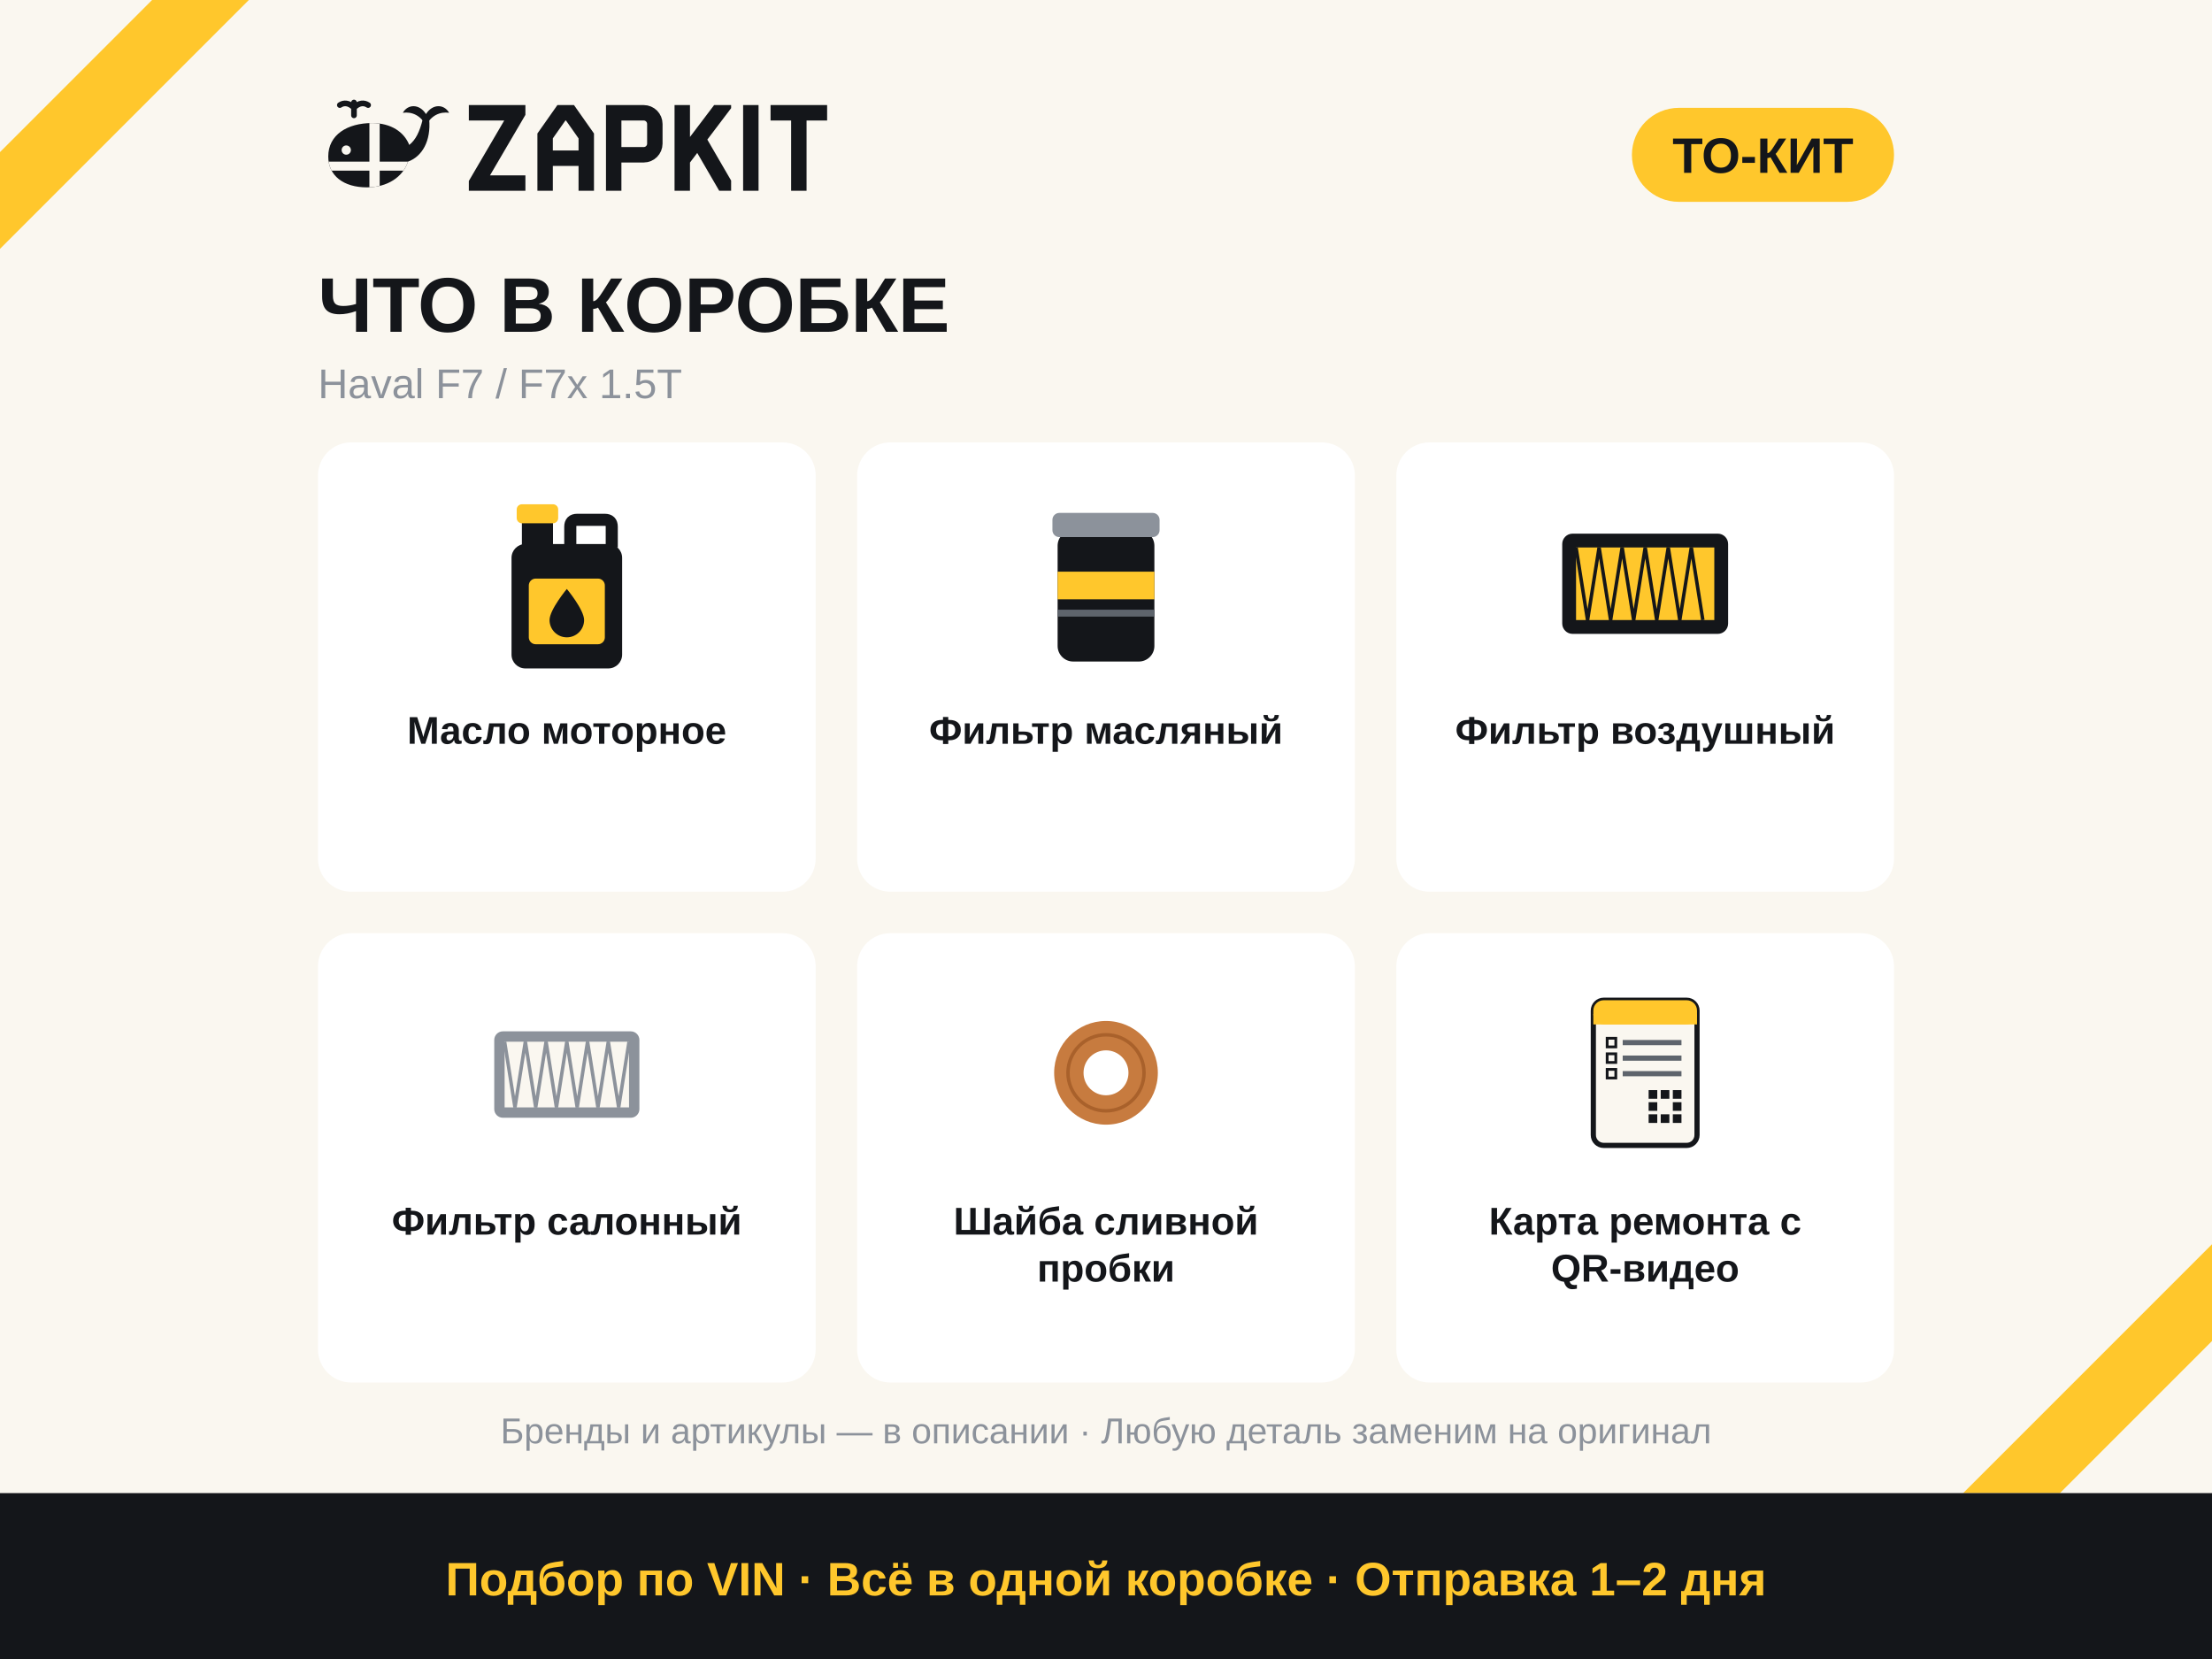
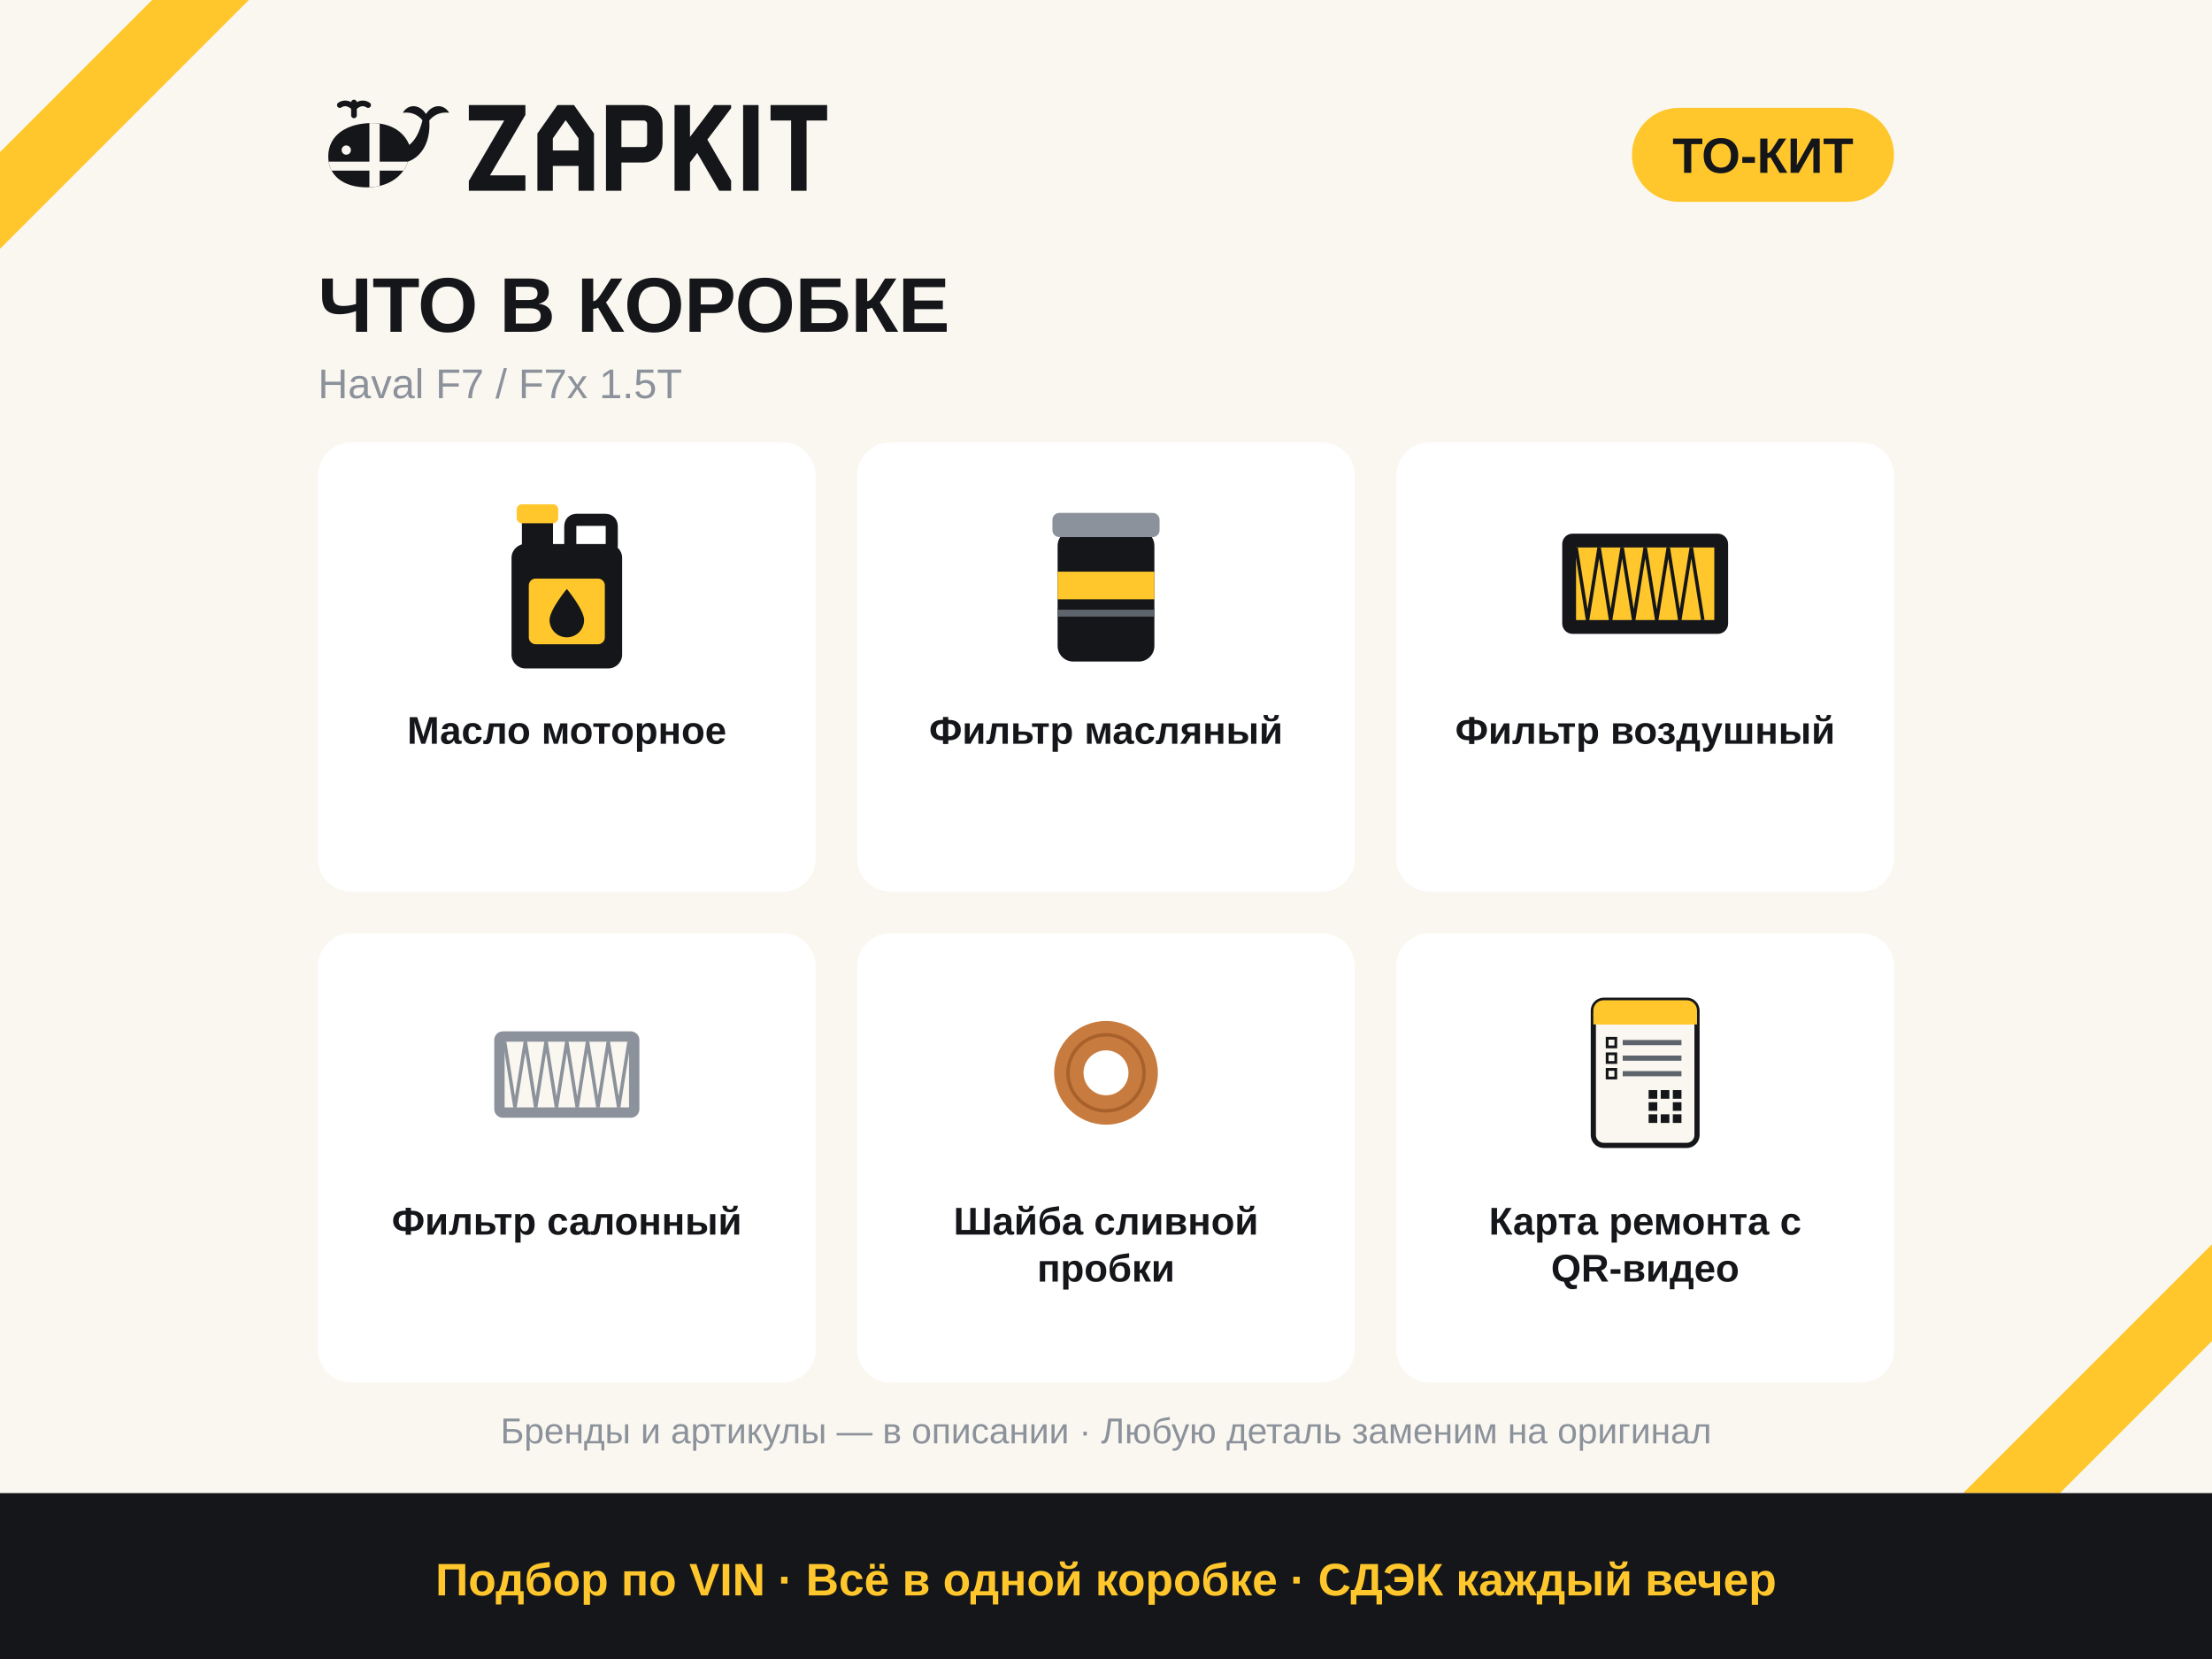
<svg xmlns="http://www.w3.org/2000/svg" viewBox="0 0 1600 1200" width="1600" height="1200" role="img" aria-label="Что в коробке: ТО-КИТ Haval F7 / F7x 1.5T">
  <rect width="1600" height="1200" fill="#FAF7F0" />
  <path d="M0,110 L110,0 H180 L0,180 Z" fill="#FFC72C" />
  <path d="M1600,900 L1420,1080 H1490 L1600,970 Z" fill="#FFC72C" />
  <g transform="translate(230 76) scale(0.62)">
    <g transform="translate(0 -30) scale(1.5)">
      <defs>
        <clipPath id="wb-i8h">
          <path d="M8,60 C8,43 23,34 42,34 C57,34 67,41 71,51 C76,47 79,41 81.5,31 L86.5,31 C88,48 81,60 70,64 C66,76 54,84 38,84 C20,84 8,75 8,60 Z" />
        </clipPath>
      </defs>
      <path fill="#14161A" d="M8,60 C8,43 23,34 42,34 C57,34 67,41 71,51 C76,47 79,41 81.5,31 L86.5,31 C88,48 81,60 70,64 C66,76 54,84 38,84 C20,84 8,75 8,60 Z" />
      <path fill="#14161A" d="M84,36 C80,28 73,25 66,26 C70,19 79,19 84,27 C89,19 98,19 102,26 C95,25 88,28 84,36 Z" />
      <g clip-path="url(#wb-i8h)" fill="#FAF7F0">
        <rect x="40" y="30" width="8" height="60" />
        <rect x="0" y="64" width="90" height="7" />
      </g>
      <circle cx="22" cy="55" r="3.6" fill="#FAF7F0" />
      <path d="M28,28 V18 M28,22 C24,18 20,18 17,20 M28,22 C32,18 36,18 39,20" fill="none" stroke="#14161A" stroke-width="4.4" stroke-linecap="round" />
    </g>
    <g transform="translate(176 0)">
      <defs>
        <clipPath id="c66-i8h">
          <rect width="66" height="100" />
        </clipPath>
        <clipPath id="c18-i8h">
          <rect width="18" height="100" />
        </clipPath>
      </defs>
      <g transform="translate(0 0)">
        <path clip-path="url(#c66-i8h)" d="M0,9 H57 L9,91 H66" fill="none" stroke="#14161A" stroke-width="18" stroke-linejoin="miter" stroke-miterlimit="10" />
      </g>
      <g transform="translate(80 0)">
        <path clip-path="url(#c66-i8h)" d="M9,100 V36 L28,9 H38 L57,36 V100 M9,62 H57" fill="none" stroke="#14161A" stroke-width="18" stroke-linejoin="miter" stroke-miterlimit="10" />
      </g>
      <g transform="translate(160 0)">
        <path clip-path="url(#c66-i8h)" d="M9,100 V9 H44 A13,13 0 0 1 57,22 V45 A13,13 0 0 1 44,58 H9" fill="none" stroke="#14161A" stroke-width="18" stroke-linejoin="miter" stroke-miterlimit="10" />
      </g>
      <g transform="translate(240 0)">
        <path clip-path="url(#c66-i8h)" d="M9,0 V100 M9,64 L62,-6 M30,44 L66,106" fill="none" stroke="#14161A" stroke-width="18" stroke-linejoin="miter" stroke-miterlimit="10" />
      </g>
      <g transform="translate(320 0)">
        <path clip-path="url(#c18-i8h)" d="M9,0 V100" fill="none" stroke="#14161A" stroke-width="18" stroke-linejoin="miter" stroke-miterlimit="10" />
      </g>
      <g transform="translate(352 0)">
        <path clip-path="url(#c66-i8h)" d="M0,9 H66 M33,9 V100" fill="none" stroke="#14161A" stroke-width="18" stroke-linejoin="miter" stroke-miterlimit="10" />
      </g>
    </g>
  </g>
  <rect x="1180.4" y="78" width="189.6" height="68" rx="34" fill="#FFC72C" />
  <text x="1275.2" y="125" font-family="'Liberation Sans', Arial, Helvetica, sans-serif" font-size="36" font-weight="700" fill="#14161A" text-anchor="middle">ТО-КИТ</text>
  <text x="230" y="240" font-family="'Liberation Sans', Arial, Helvetica, sans-serif" font-size="56" font-weight="700" fill="#14161A" text-anchor="start">ЧТО В КОРОБКЕ</text>
  <text x="230" y="288" font-family="'Liberation Sans', Arial, Helvetica, sans-serif" font-size="30" font-weight="400" fill="#8C929B" text-anchor="start">Haval F7 / F7x 1.5T</text>
  <rect x="230.0" y="320.0" width="360.0" height="325.0" rx="24" fill="#FFFFFF" />
  <g transform="translate(335.0 346.0) scale(1.25)">
    <rect x="28" y="38" width="64" height="72" rx="8" fill="#14161A" />
    <rect x="34" y="24" width="18" height="16" fill="#14161A" />
    <rect x="31" y="15" width="24" height="11" rx="3" fill="#FFC72C" />
    <path d="M62,40 V28 Q62,24 66,24 H82 Q86,24 86,28 V40" fill="none" stroke="#14161A" stroke-width="7" />
    <rect x="38" y="58" width="44" height="38" rx="4" fill="#FFC72C" />
    <path d="M60,64 C60,64 50,76 50,82 A10,10 0 0 0 70,82 C70,76 60,64 60,64 Z" fill="#14161A" />
  </g>
  <text x="410.0" y="538.0" font-family="'Liberation Sans', Arial, Helvetica, sans-serif" font-size="28" font-weight="700" fill="#14161A" text-anchor="middle">Масло моторное</text>
  <rect x="620.0" y="320.0" width="360.0" height="325.0" rx="24" fill="#FFFFFF" />
  <g transform="translate(725.0 346.0) scale(1.25)">
    <rect x="32" y="30" width="56" height="76" rx="9" fill="#14161A" />
    <rect x="29" y="20" width="62" height="14" rx="4" fill="#8C929B" />
    <rect x="32" y="54" width="56" height="16" fill="#FFC72C" />
    <rect x="32" y="76" width="56" height="4" fill="#5E646C" />
  </g>
  <text x="800.0" y="538.0" font-family="'Liberation Sans', Arial, Helvetica, sans-serif" font-size="28" font-weight="700" fill="#14161A" text-anchor="middle">Фильтр масляный</text>
  <rect x="1010.0" y="320.0" width="360.0" height="325.0" rx="24" fill="#FFFFFF" />
  <g transform="translate(1115.0 346.0) scale(1.25)">
    <rect x="12" y="32" width="96" height="58" rx="6" fill="#14161A" />
    <rect x="20" y="40" width="80" height="42" fill="#FFC72C" />
    <polyline points="20,40 26.67,82 33.34,40 40.01,82 46.68,40 53.35,82 60.02,40 66.69,82 73.36,40 80.03,82 86.7,40 93.37,82" fill="none" stroke="#14161A" stroke-width="2" />
  </g>
  <text x="1190.0" y="538.0" font-family="'Liberation Sans', Arial, Helvetica, sans-serif" font-size="28" font-weight="700" fill="#14161A" text-anchor="middle">Фильтр воздушный</text>
  <rect x="230.0" y="675.0" width="360.0" height="325.0" rx="24" fill="#FFFFFF" />
  <g transform="translate(335.0 701.0) scale(1.25)">
    <rect x="18" y="36" width="84" height="50" rx="5" fill="#8C929B" />
    <rect x="24" y="42" width="72" height="38" fill="#FAF7F0" />
    <polyline points="24,42 30,80 36,42 42,80 48,42 54,80 60,42 66,80 72,42 78,80 84,42 90,80 96,42" fill="none" stroke="#8C929B" stroke-width="2" />
  </g>
  <text x="410.0" y="893.0" font-family="'Liberation Sans', Arial, Helvetica, sans-serif" font-size="28" font-weight="700" fill="#14161A" text-anchor="middle">Фильтр салонный</text>
  <rect x="620.0" y="675.0" width="360.0" height="325.0" rx="24" fill="#FFFFFF" />
  <g transform="translate(725.0 701.0) scale(1.25)">
    <path fill="#C77B3F" fill-rule="evenodd" d="M30,60 a30,30 0 1 0 60,0 a30,30 0 1 0 -60,0 Z M47,60 a13,13 0 1 0 26,0 a13,13 0 1 0 -26,0 Z" />
    <circle cx="60" cy="60" r="22" fill="none" stroke="#A9612B" stroke-width="2" />
  </g>
  <text x="800.0" y="893.0" font-family="'Liberation Sans', Arial, Helvetica, sans-serif" font-size="28" font-weight="700" fill="#14161A" text-anchor="middle">Шайба сливной</text>
  <text x="800.0" y="927.0" font-family="'Liberation Sans', Arial, Helvetica, sans-serif" font-size="28" font-weight="700" fill="#14161A" text-anchor="middle">пробки</text>
  <rect x="1010.0" y="675.0" width="360.0" height="325.0" rx="24" fill="#FFFFFF" />
  <g transform="translate(1115.0 701.0) scale(1.25)">
    <rect x="30" y="18" width="60" height="84" rx="6" fill="#FAF7F0" stroke="#14161A" stroke-width="3" />
    <rect x="30" y="18" width="60" height="14" rx="6" fill="#FFC72C" />
    <rect x="30" y="26" width="60" height="6" fill="#FFC72C" />
    <rect x="38" y="40" width="5" height="5" fill="none" stroke="#14161A" stroke-width="1.6" />
    <rect x="47" y="41" width="34" height="3" fill="#5E646C" />
    <rect x="38" y="49" width="5" height="5" fill="none" stroke="#14161A" stroke-width="1.6" />
    <rect x="47" y="50" width="34" height="3" fill="#5E646C" />
    <rect x="38" y="58" width="5" height="5" fill="none" stroke="#14161A" stroke-width="1.6" />
    <rect x="47" y="59" width="34" height="3" fill="#5E646C" />
    <rect x="62" y="70" width="5" height="5" fill="#14161A" />
    <rect x="69" y="70" width="5" height="5" fill="#14161A" />
    <rect x="76" y="70" width="5" height="5" fill="#14161A" />
    <rect x="62" y="77" width="5" height="5" fill="#14161A" />
    <rect x="76" y="77" width="5" height="5" fill="#14161A" />
    <rect x="62" y="84" width="5" height="5" fill="#14161A" />
    <rect x="69" y="84" width="5" height="5" fill="#14161A" />
    <rect x="76" y="84" width="5" height="5" fill="#14161A" />
  </g>
  <text x="1190.0" y="893.0" font-family="'Liberation Sans', Arial, Helvetica, sans-serif" font-size="28" font-weight="700" fill="#14161A" text-anchor="middle">Карта ремонта с</text>
  <text x="1190.0" y="927.0" font-family="'Liberation Sans', Arial, Helvetica, sans-serif" font-size="28" font-weight="700" fill="#14161A" text-anchor="middle">QR-видео</text>
  <text x="800.0" y="1044" font-family="'Liberation Sans', Arial, Helvetica, sans-serif" font-size="26" font-weight="400" fill="#8C929B" text-anchor="middle">Бренды и артикулы — в описании · Любую деталь заменим на оригинал</text>
  <rect y="1080" width="1600" height="120" fill="#14161A" />
-   <text x="800.0" y="1154" font-family="'Liberation Sans', Arial, Helvetica, sans-serif" font-size="34" font-weight="700" fill="#FFC72C" text-anchor="middle">Подбор по VIN · Всё в одной коробке · Отправка 1–2 дня</text>
+   <text x="800.0" y="1154" font-family="'Liberation Sans', Arial, Helvetica, sans-serif" font-size="33" font-weight="700" fill="#FFC72C" text-anchor="middle">Подбор по VIN · Всё в одной коробке · СДЭК каждый вечер</text>
</svg>
